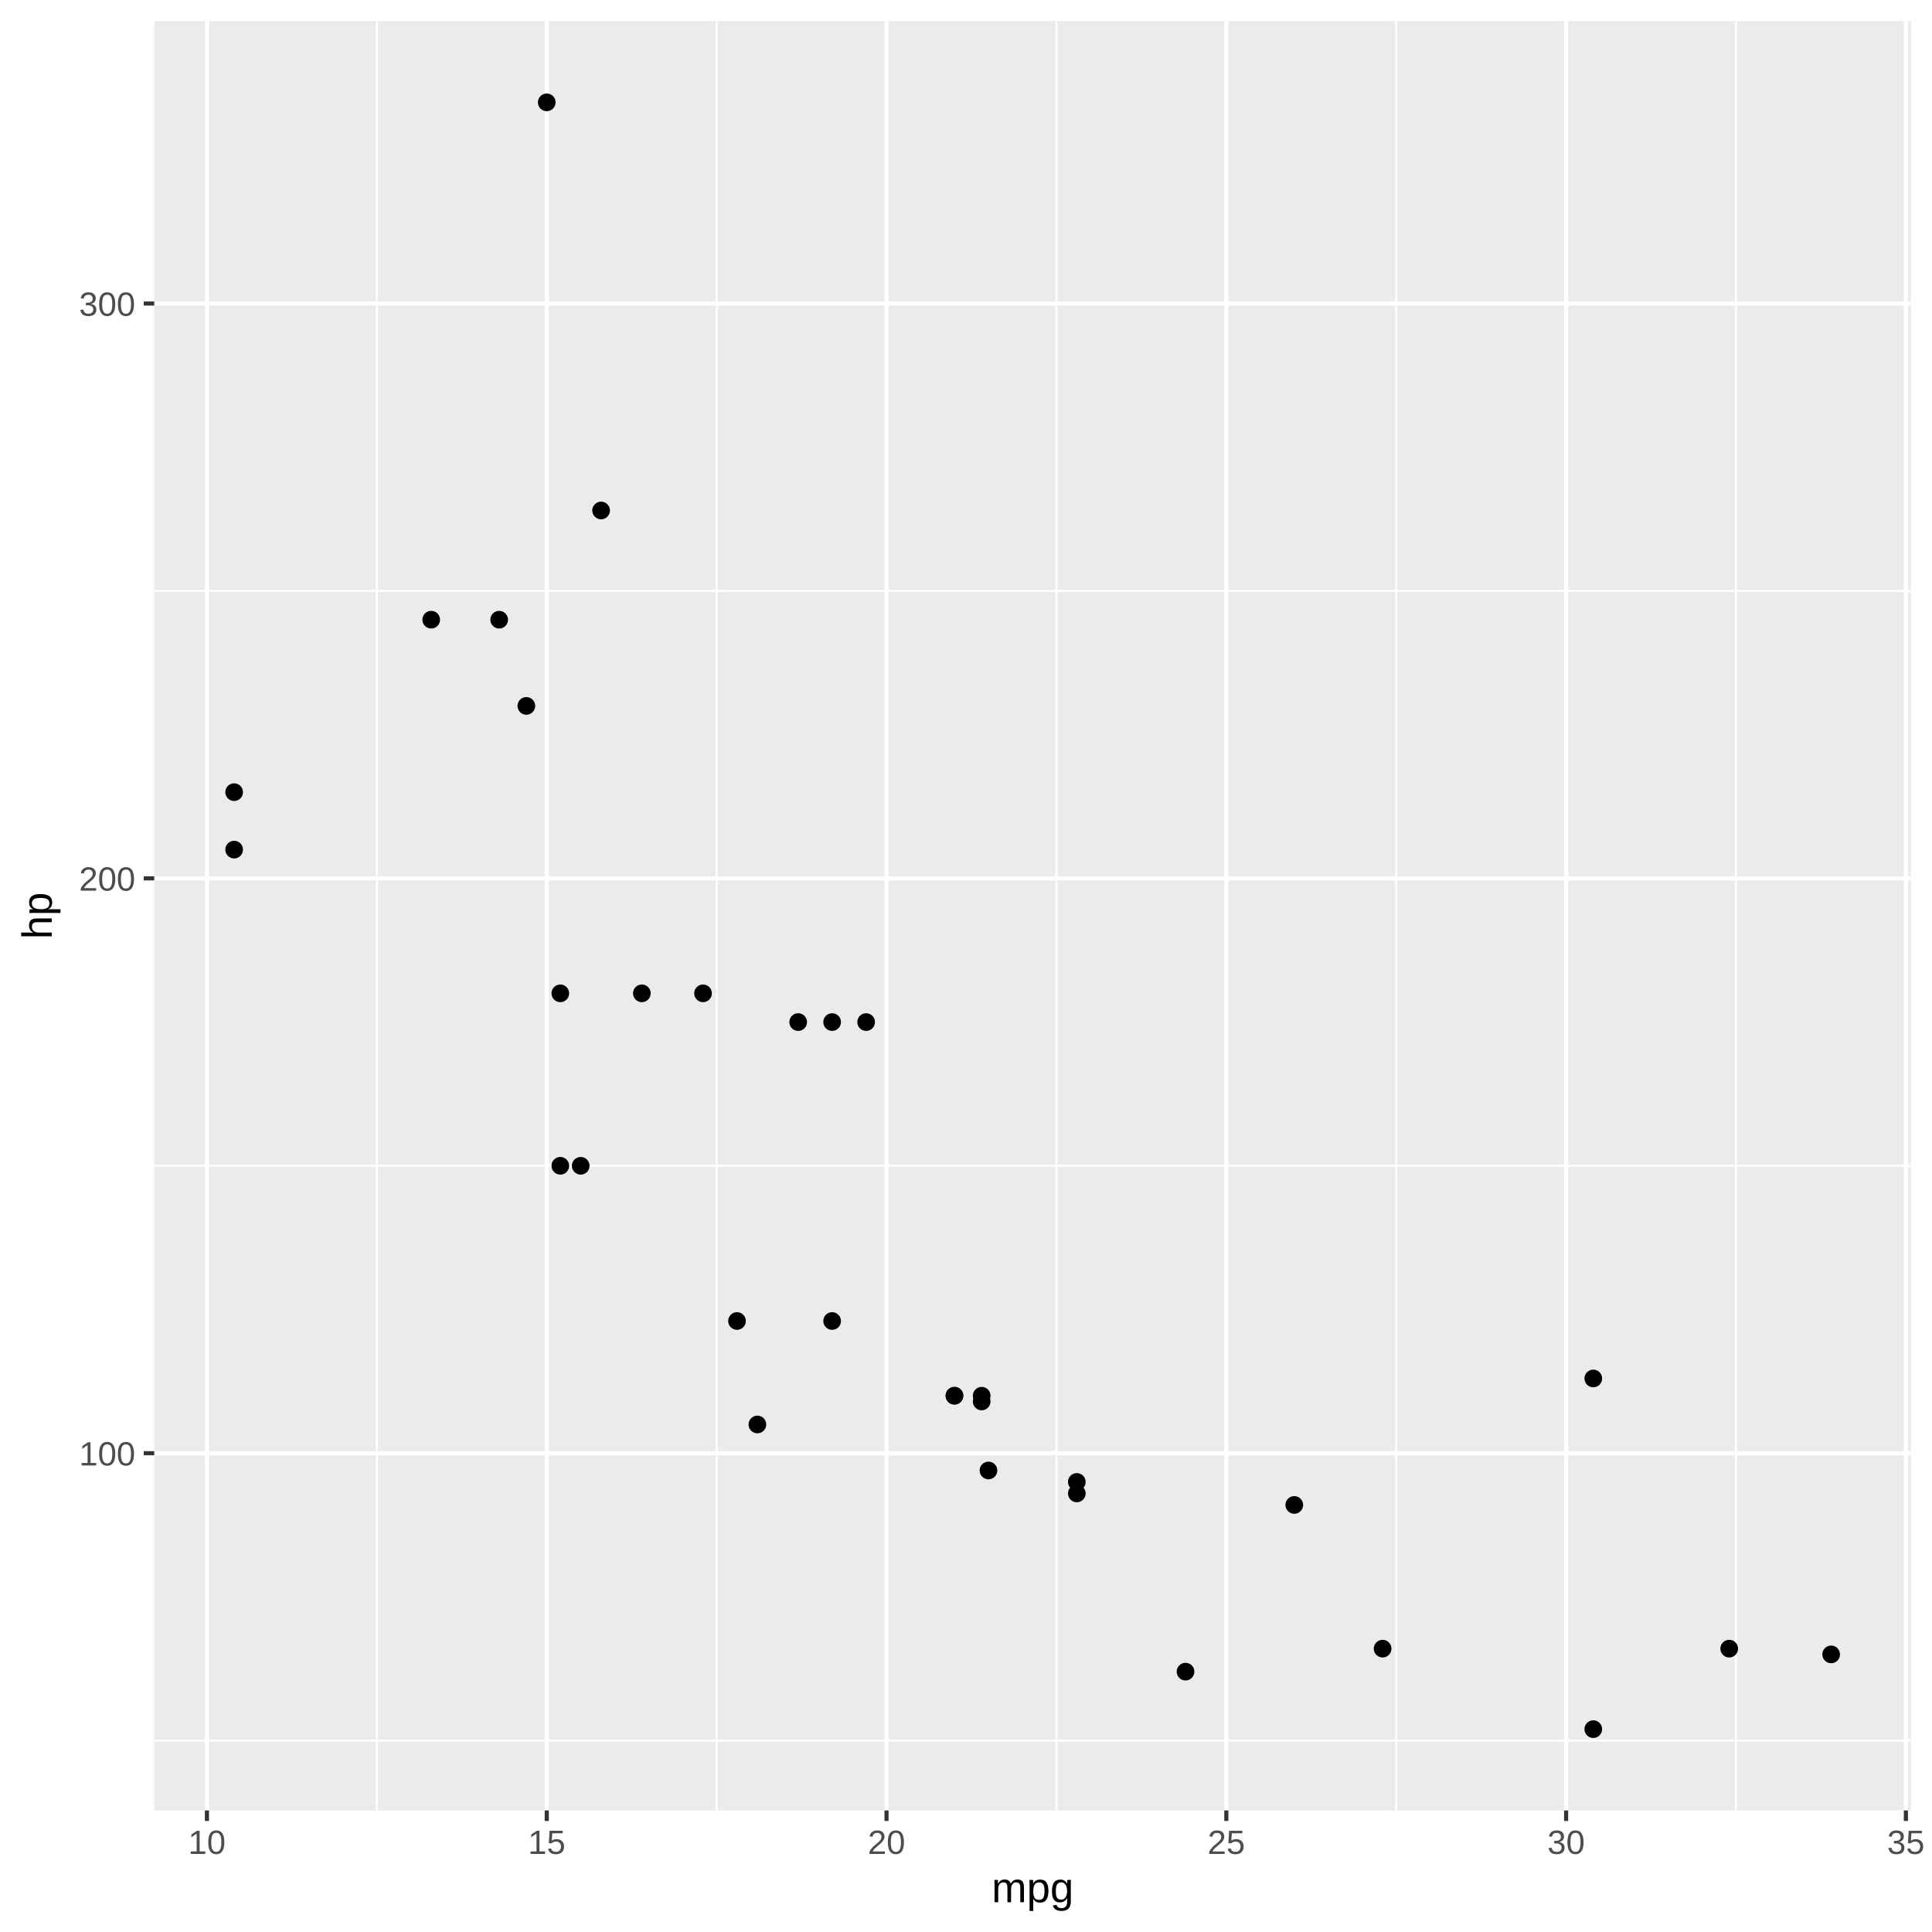
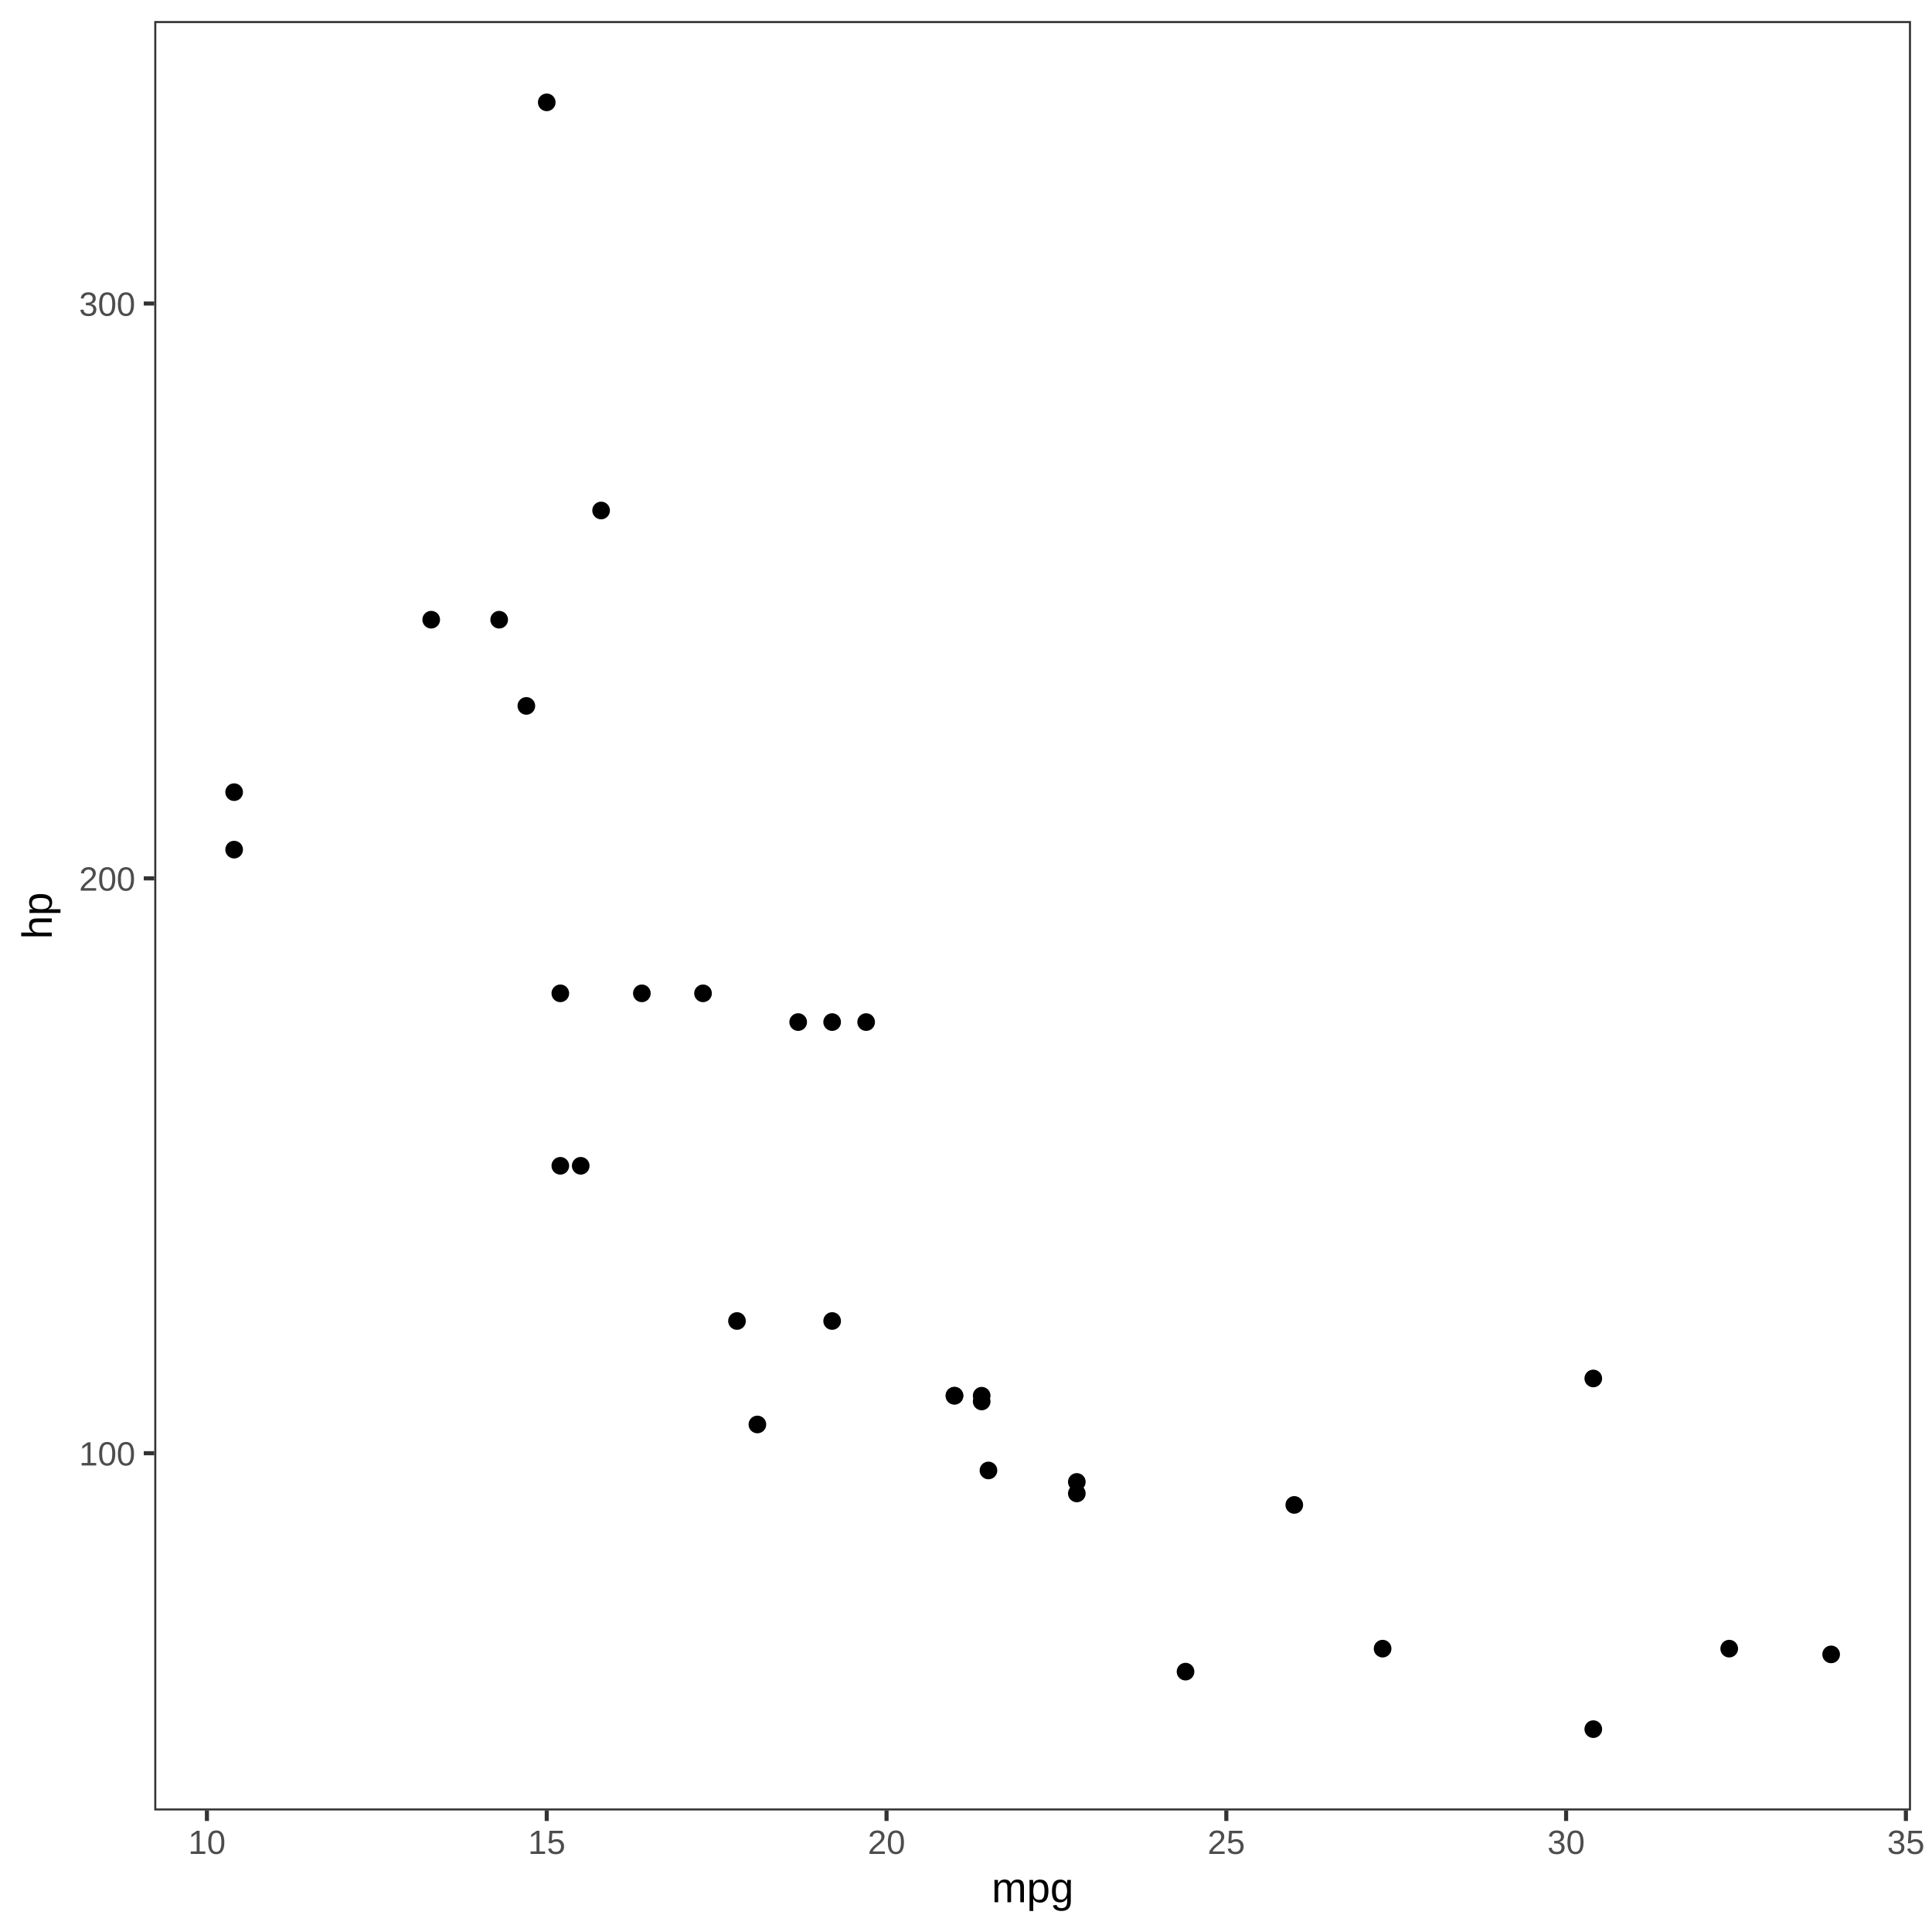
<svg xmlns="http://www.w3.org/2000/svg" class="svglite" width="504.00pt" height="504.00pt" viewBox="0 0 504.00 504.00">
  <defs>
    <style type="text/css">
    .svglite line, .svglite polyline, .svglite polygon, .svglite path, .svglite rect, .svglite circle {
      fill: none;
      stroke: #000000;
      stroke-linecap: round;
      stroke-linejoin: round;
      stroke-miterlimit: 10.00;
    }
    .svglite text {
      white-space: pre;
    }
  </style>
  </defs>
  <rect width="100%" height="100%" style="stroke: none; fill: #FFFFFF;" />
  <defs>
    <clipPath id="cpMC4wMHw1MDQuMDB8MC4wMHw1MDQuMDA=">
      <rect x="0.00" y="0.00" width="504.00" height="504.00" />
    </clipPath>
  </defs>
  <g clip-path="url(#cpMC4wMHw1MDQuMDB8MC4wMHw1MDQuMDA=)">
    <rect x="0.00" y="0.00" width="504.00" height="504.00" style="stroke-width: 1.07; stroke: #FFFFFF; fill: #FFFFFF;" />
  </g>
  <defs>
    <clipPath id="cpNDAuMjR8NDk4LjUyfDUuNDh8NDcyLjI5">
      <rect x="40.24" y="5.48" width="458.28" height="466.82" />
    </clipPath>
  </defs>
  <g clip-path="url(#cpNDAuMjR8NDk4LjUyfDUuNDh8NDcyLjI5)">
-     <rect x="40.24" y="5.48" width="458.28" height="466.82" style="stroke-width: 1.07; stroke: none; fill: #EBEBEB;" />
-     <polyline points="40.24,454.08 498.52,454.08 " style="stroke-width: 0.53; stroke: #FFFFFF; stroke-linecap: butt;" />
-     <polyline points="40.24,304.12 498.52,304.12 " style="stroke-width: 0.53; stroke: #FFFFFF; stroke-linecap: butt;" />
-     <polyline points="40.24,154.16 498.52,154.16 " style="stroke-width: 0.53; stroke: #FFFFFF; stroke-linecap: butt;" />
-     <polyline points="98.30,472.29 98.30,5.48 " style="stroke-width: 0.53; stroke: #FFFFFF; stroke-linecap: butt;" />
-     <polyline points="186.95,472.29 186.95,5.48 " style="stroke-width: 0.53; stroke: #FFFFFF; stroke-linecap: butt;" />
-     <polyline points="275.59,472.29 275.59,5.48 " style="stroke-width: 0.53; stroke: #FFFFFF; stroke-linecap: butt;" />
-     <polyline points="364.23,472.29 364.23,5.48 " style="stroke-width: 0.53; stroke: #FFFFFF; stroke-linecap: butt;" />
-     <polyline points="452.87,472.29 452.87,5.48 " style="stroke-width: 0.53; stroke: #FFFFFF; stroke-linecap: butt;" />
-     <polyline points="40.24,379.10 498.52,379.10 " style="stroke-width: 1.07; stroke: #FFFFFF; stroke-linecap: butt;" />
-     <polyline points="40.24,229.14 498.52,229.14 " style="stroke-width: 1.07; stroke: #FFFFFF; stroke-linecap: butt;" />
-     <polyline points="40.24,79.18 498.52,79.18 " style="stroke-width: 1.07; stroke: #FFFFFF; stroke-linecap: butt;" />
-     <polyline points="53.98,472.29 53.98,5.48 " style="stroke-width: 1.07; stroke: #FFFFFF; stroke-linecap: butt;" />
-     <polyline points="142.63,472.29 142.63,5.48 " style="stroke-width: 1.07; stroke: #FFFFFF; stroke-linecap: butt;" />
-     <polyline points="231.27,472.29 231.27,5.48 " style="stroke-width: 1.07; stroke: #FFFFFF; stroke-linecap: butt;" />
-     <polyline points="319.91,472.29 319.91,5.48 " style="stroke-width: 1.07; stroke: #FFFFFF; stroke-linecap: butt;" />
-     <polyline points="408.55,472.29 408.55,5.48 " style="stroke-width: 1.07; stroke: #FFFFFF; stroke-linecap: butt;" />
-     <polyline points="497.19,472.29 497.19,5.48 " style="stroke-width: 1.07; stroke: #FFFFFF; stroke-linecap: butt;" />
+     <rect x="40.24" y="5.48" width="458.28" height="466.82" style="stroke-width: 1.07; stroke: none; fill: #FFFFFF;" />
    <circle cx="248.99" cy="364.10" r="1.95" style="stroke-width: 0.71; fill: #000000;" />
    <circle cx="248.99" cy="364.10" r="1.95" style="stroke-width: 0.71; fill: #000000;" />
    <circle cx="280.91" cy="389.59" r="1.95" style="stroke-width: 0.71; fill: #000000;" />
    <circle cx="256.09" cy="364.10" r="1.95" style="stroke-width: 0.71; fill: #000000;" />
    <circle cx="208.22" cy="266.63" r="1.95" style="stroke-width: 0.71; fill: #000000;" />
    <circle cx="197.58" cy="371.60" r="1.95" style="stroke-width: 0.71; fill: #000000;" />
    <circle cx="130.22" cy="161.66" r="1.95" style="stroke-width: 0.71; fill: #000000;" />
    <circle cx="309.27" cy="436.08" r="1.95" style="stroke-width: 0.71; fill: #000000;" />
    <circle cx="280.91" cy="386.59" r="1.95" style="stroke-width: 0.71; fill: #000000;" />
    <circle cx="217.08" cy="344.61" r="1.95" style="stroke-width: 0.71; fill: #000000;" />
    <circle cx="192.26" cy="344.61" r="1.95" style="stroke-width: 0.71; fill: #000000;" />
    <circle cx="167.44" cy="259.13" r="1.95" style="stroke-width: 0.71; fill: #000000;" />
    <circle cx="183.40" cy="259.13" r="1.95" style="stroke-width: 0.71; fill: #000000;" />
    <circle cx="146.17" cy="259.13" r="1.95" style="stroke-width: 0.71; fill: #000000;" />
    <circle cx="61.08" cy="221.64" r="1.95" style="stroke-width: 0.71; fill: #000000;" />
    <circle cx="61.08" cy="206.65" r="1.95" style="stroke-width: 0.71; fill: #000000;" />
    <circle cx="137.31" cy="184.15" r="1.95" style="stroke-width: 0.71; fill: #000000;" />
    <circle cx="451.10" cy="430.08" r="1.95" style="stroke-width: 0.71; fill: #000000;" />
    <circle cx="415.64" cy="451.08" r="1.95" style="stroke-width: 0.71; fill: #000000;" />
    <circle cx="477.69" cy="431.58" r="1.95" style="stroke-width: 0.71; fill: #000000;" />
    <circle cx="257.86" cy="383.60" r="1.95" style="stroke-width: 0.71; fill: #000000;" />
    <circle cx="151.49" cy="304.12" r="1.95" style="stroke-width: 0.71; fill: #000000;" />
    <circle cx="146.17" cy="304.12" r="1.95" style="stroke-width: 0.71; fill: #000000;" />
    <circle cx="112.49" cy="161.66" r="1.95" style="stroke-width: 0.71; fill: #000000;" />
    <circle cx="217.08" cy="266.63" r="1.95" style="stroke-width: 0.71; fill: #000000;" />
    <circle cx="360.68" cy="430.08" r="1.95" style="stroke-width: 0.71; fill: #000000;" />
    <circle cx="337.64" cy="392.59" r="1.95" style="stroke-width: 0.71; fill: #000000;" />
    <circle cx="415.64" cy="359.60" r="1.95" style="stroke-width: 0.71; fill: #000000;" />
    <circle cx="156.81" cy="133.17" r="1.95" style="stroke-width: 0.71; fill: #000000;" />
    <circle cx="225.95" cy="266.63" r="1.95" style="stroke-width: 0.71; fill: #000000;" />
    <circle cx="142.63" cy="26.70" r="1.95" style="stroke-width: 0.71; fill: #000000;" />
    <circle cx="256.09" cy="365.60" r="1.95" style="stroke-width: 0.71; fill: #000000;" />
+     <rect x="40.24" y="5.48" width="458.28" height="466.82" style="stroke-width: 1.07; stroke: #333333;" />
  </g>
  <g clip-path="url(#cpMC4wMHw1MDQuMDB8MC4wMHw1MDQuMDA=)">
    <text x="35.31" y="382.30" text-anchor="end" style="font-size: 8.80px;fill: #4D4D4D; font-family: &quot;Arimo&quot;;" textLength="16.78px" lengthAdjust="spacingAndGlyphs">100</text>
    <text x="35.31" y="232.35" text-anchor="end" style="font-size: 8.80px;fill: #4D4D4D; font-family: &quot;Arimo&quot;;" textLength="16.78px" lengthAdjust="spacingAndGlyphs">200</text>
    <text x="35.31" y="82.39" text-anchor="end" style="font-size: 8.80px;fill: #4D4D4D; font-family: &quot;Arimo&quot;;" textLength="16.78px" lengthAdjust="spacingAndGlyphs">300</text>
    <polyline points="37.50,379.10 40.24,379.10 " style="stroke-width: 1.07; stroke: #333333; stroke-linecap: butt;" />
    <polyline points="37.50,229.14 40.24,229.14 " style="stroke-width: 1.07; stroke: #333333; stroke-linecap: butt;" />
    <polyline points="37.50,79.18 40.24,79.18 " style="stroke-width: 1.07; stroke: #333333; stroke-linecap: butt;" />
    <polyline points="53.98,475.03 53.98,472.29 " style="stroke-width: 1.07; stroke: #333333; stroke-linecap: butt;" />
    <polyline points="142.63,475.03 142.63,472.29 " style="stroke-width: 1.07; stroke: #333333; stroke-linecap: butt;" />
    <polyline points="231.27,475.03 231.27,472.29 " style="stroke-width: 1.07; stroke: #333333; stroke-linecap: butt;" />
    <polyline points="319.91,475.03 319.91,472.29 " style="stroke-width: 1.07; stroke: #333333; stroke-linecap: butt;" />
    <polyline points="408.55,475.03 408.55,472.29 " style="stroke-width: 1.07; stroke: #333333; stroke-linecap: butt;" />
    <polyline points="497.19,475.03 497.19,472.29 " style="stroke-width: 1.07; stroke: #333333; stroke-linecap: butt;" />
    <text x="53.98" y="483.64" text-anchor="middle" style="font-size: 8.80px;fill: #4D4D4D; font-family: &quot;Arimo&quot;;" textLength="11.19px" lengthAdjust="spacingAndGlyphs">10</text>
    <text x="142.63" y="483.64" text-anchor="middle" style="font-size: 8.80px;fill: #4D4D4D; font-family: &quot;Arimo&quot;;" textLength="11.19px" lengthAdjust="spacingAndGlyphs">15</text>
    <text x="231.27" y="483.64" text-anchor="middle" style="font-size: 8.80px;fill: #4D4D4D; font-family: &quot;Arimo&quot;;" textLength="11.19px" lengthAdjust="spacingAndGlyphs">20</text>
    <text x="319.91" y="483.64" text-anchor="middle" style="font-size: 8.80px;fill: #4D4D4D; font-family: &quot;Arimo&quot;;" textLength="11.19px" lengthAdjust="spacingAndGlyphs">25</text>
    <text x="408.55" y="483.64" text-anchor="middle" style="font-size: 8.80px;fill: #4D4D4D; font-family: &quot;Arimo&quot;;" textLength="11.19px" lengthAdjust="spacingAndGlyphs">30</text>
    <text x="497.19" y="483.64" text-anchor="middle" style="font-size: 8.80px;fill: #4D4D4D; font-family: &quot;Arimo&quot;;" textLength="11.19px" lengthAdjust="spacingAndGlyphs">35</text>
    <text x="269.38" y="496.23" text-anchor="middle" style="font-size: 11.00px; font-family: &quot;Arimo&quot;;" textLength="24.68px" lengthAdjust="spacingAndGlyphs">mpg</text>
    <text transform="translate(13.50,238.89) rotate(-90)" text-anchor="middle" style="font-size: 11.00px; font-family: &quot;Arimo&quot;;" textLength="13.95px" lengthAdjust="spacingAndGlyphs">hp</text>
  </g>
</svg>
